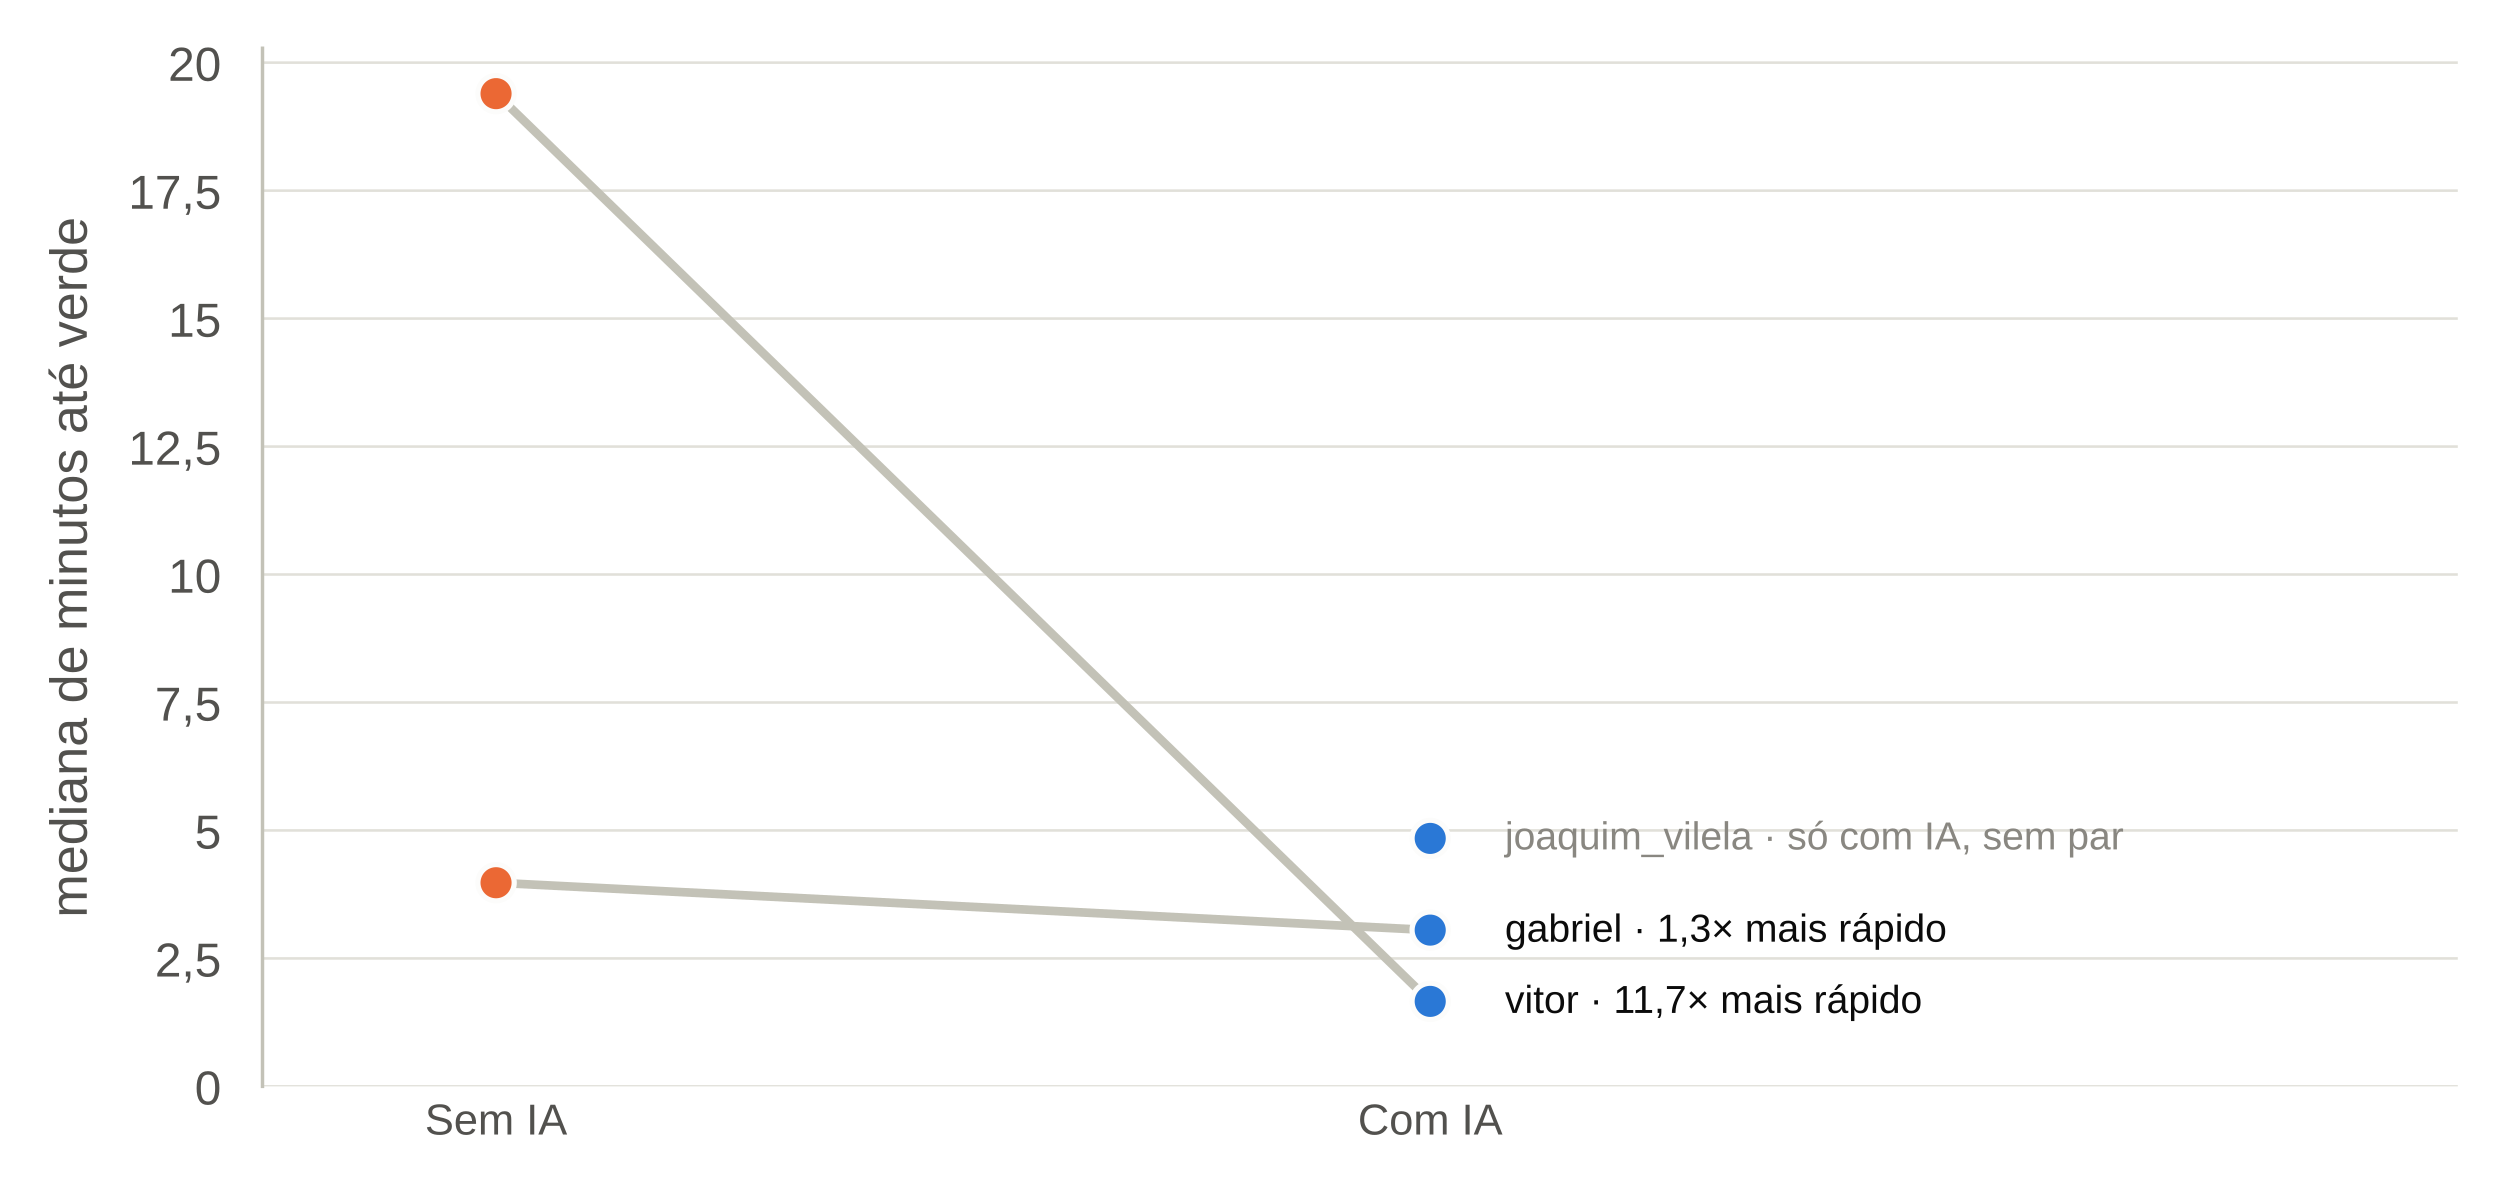
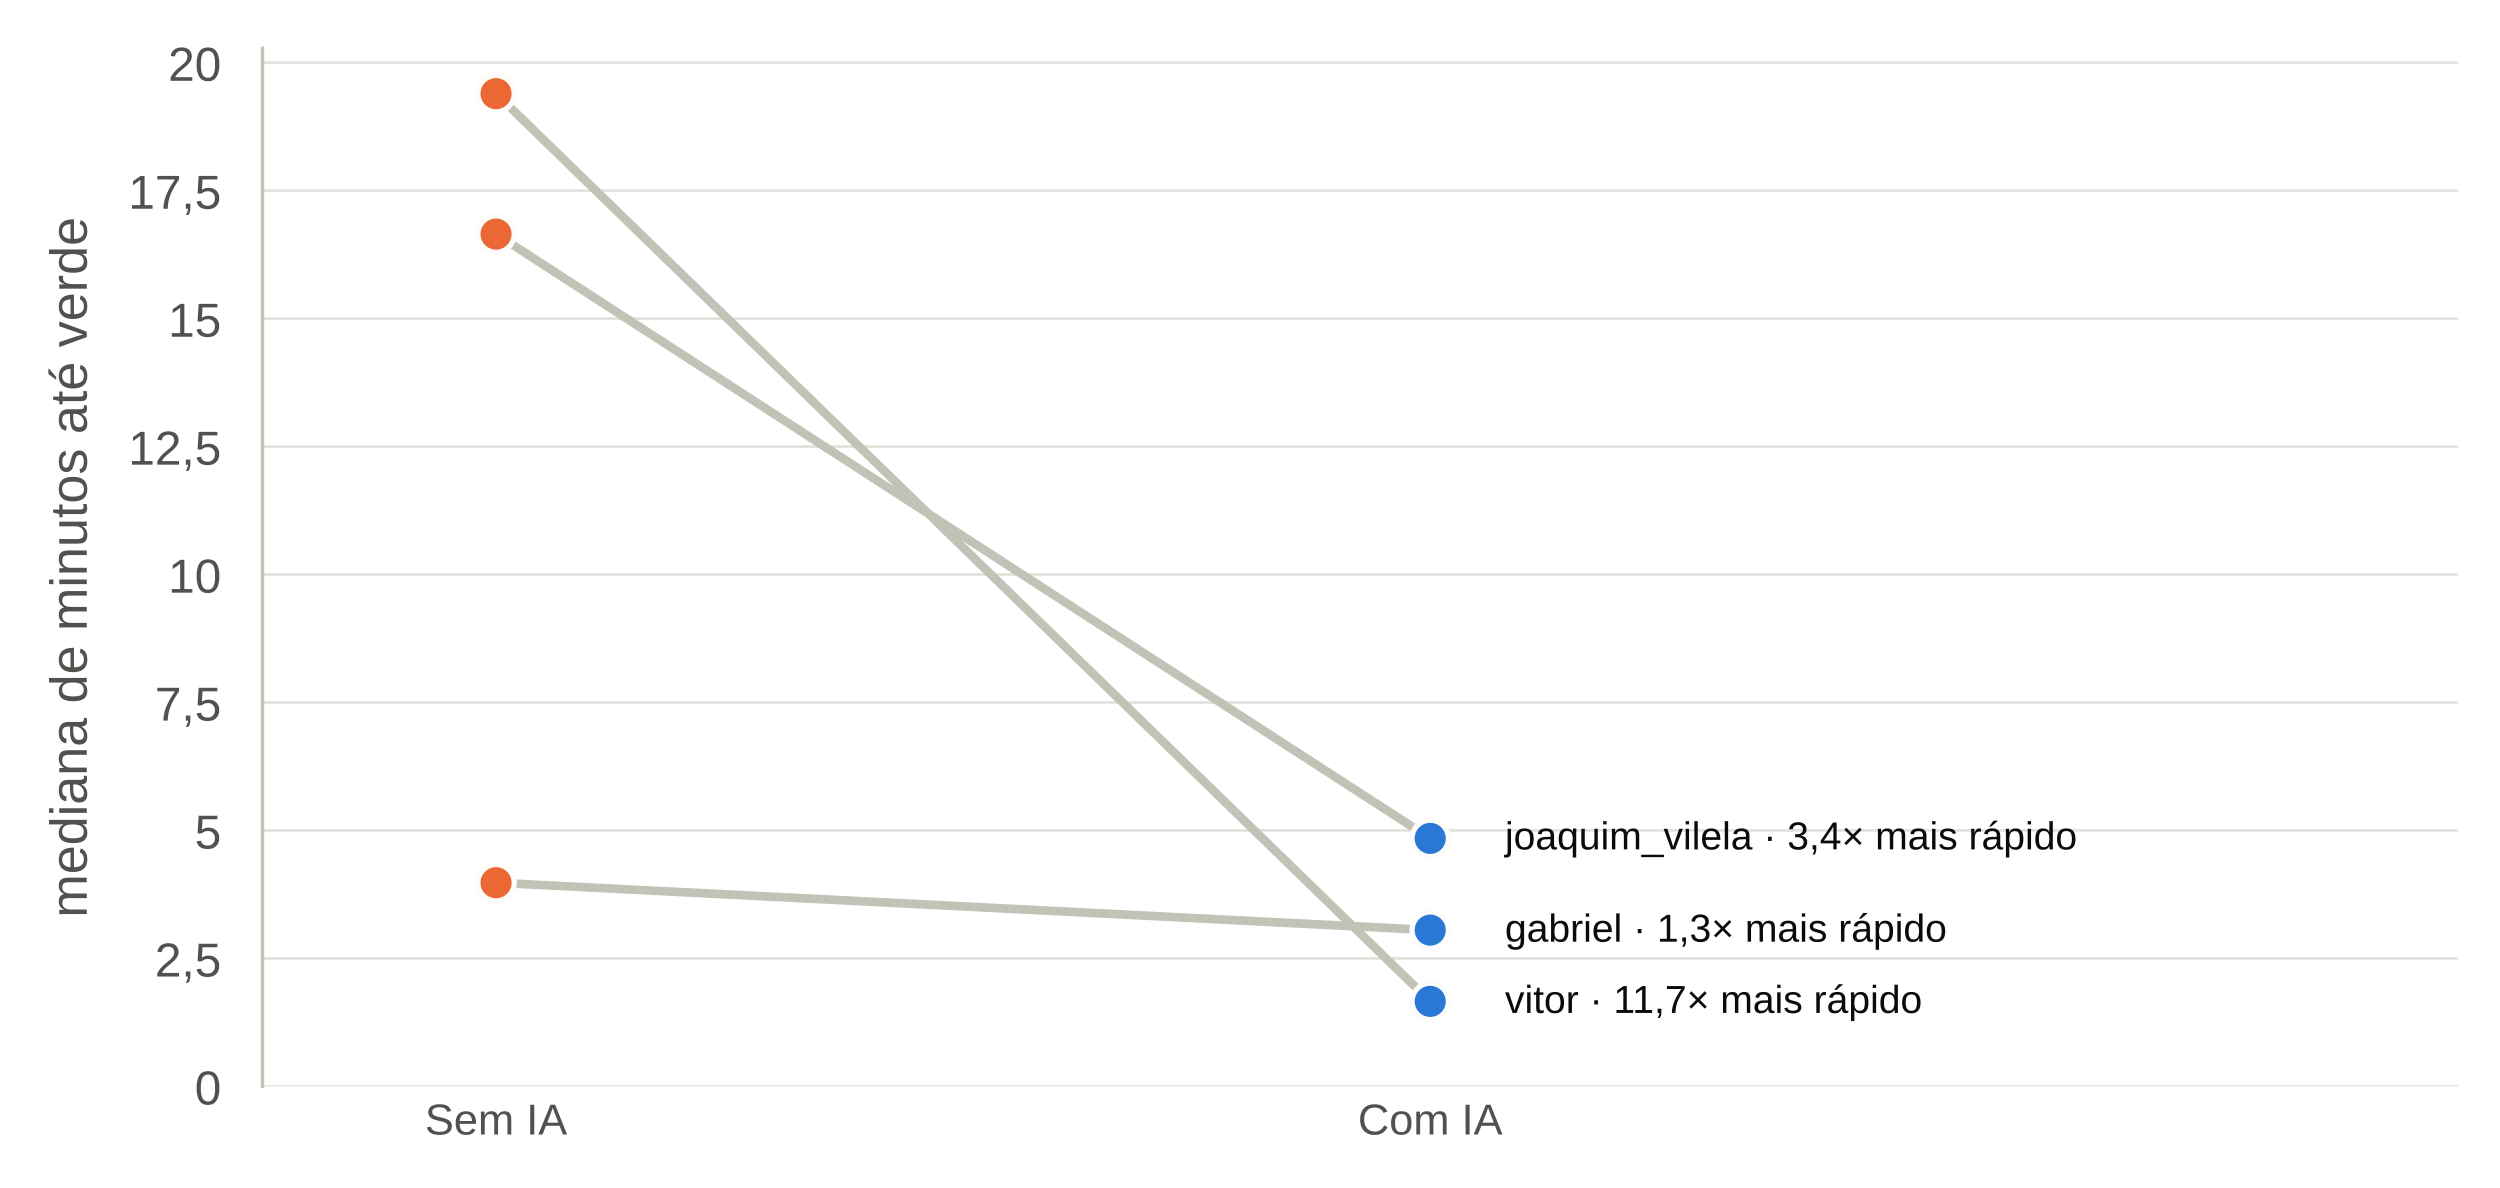
<svg xmlns="http://www.w3.org/2000/svg" xmlns:xlink="http://www.w3.org/1999/xlink" width="576pt" height="273.6pt" viewBox="0 0 576 273.6" version="1.1">
  <defs>
    <style type="text/css">*{stroke-linejoin: round; stroke-linecap: butt}</style>
  </defs>
  <g id="figure_1">
    <g id="patch_1">
      <path d="M 0 273.6  L 576 273.6  L 576 0  L 0 0  L 0 273.6  z " style="fill: none" />
    </g>
    <g id="axes_1">
      <g id="patch_2">
        <path d="M 60.48 250.3  L 566.28 250.3  L 566.28 11.119  L 60.48 11.119  L 60.48 250.3  z " style="fill: none" />
      </g>
      <g id="matplotlib.axis_1">
        <g id="xtick_1">
          <g id="text_1">
            <text style="fill: #52514e; font: 10px 'Arial', 'DejaVu Sans', 'Liberation Sans', 'Bitstream Vera Sans', sans-serif; text-anchor: middle" x="114.289" y="261.398" transform="rotate(-0 114.2885 261.3984)">Sem IA</text>
          </g>
        </g>
        <g id="xtick_2">
          <g id="text_2">
            <text style="fill: #52514e; font: 10px 'Arial', 'DejaVu Sans', 'Liberation Sans', 'Bitstream Vera Sans', sans-serif; text-anchor: middle" x="329.523" y="261.398" transform="rotate(-0 329.5226 261.3984)">Com IA</text>
          </g>
        </g>
      </g>
      <g id="matplotlib.axis_2">
        <g id="ytick_1">
          <g id="line2d_1">
            <path d="M 60.48 250.3  L 566.28 250.3  " clip-path="url(#p676c01f369)" style="fill: none; stroke: #e1e0d9; stroke-width: 0.6; stroke-linecap: round" />
          </g>
          <g id="text_3">
            <text style="fill: #52514e; font: 11px 'Arial', 'DejaVu Sans', 'Liberation Sans', 'Bitstream Vera Sans', sans-serif; text-anchor: end" x="50.98" y="254.479" transform="rotate(-0 50.98 254.4791)">0</text>
          </g>
        </g>
        <g id="ytick_2">
          <g id="line2d_2">
            <path d="M 60.48 220.817  L 566.28 220.817  " clip-path="url(#p676c01f369)" style="fill: none; stroke: #e1e0d9; stroke-width: 0.6; stroke-linecap: round" />
          </g>
          <g id="text_4">
            <text style="fill: #52514e; font: 11px 'Arial', 'DejaVu Sans', 'Liberation Sans', 'Bitstream Vera Sans', sans-serif; text-anchor: end" x="50.98" y="224.996" transform="rotate(-0 50.98 224.996)">2,5</text>
          </g>
        </g>
        <g id="ytick_3">
          <g id="line2d_3">
            <path d="M 60.48 191.334  L 566.28 191.334  " clip-path="url(#p676c01f369)" style="fill: none; stroke: #e1e0d9; stroke-width: 0.6; stroke-linecap: round" />
          </g>
          <g id="text_5">
            <text style="fill: #52514e; font: 11px 'Arial', 'DejaVu Sans', 'Liberation Sans', 'Bitstream Vera Sans', sans-serif; text-anchor: end" x="50.98" y="195.513" transform="rotate(-0 50.98 195.513)">5</text>
          </g>
        </g>
        <g id="ytick_4">
          <g id="line2d_4">
            <path d="M 60.48 161.851  L 566.28 161.851  " clip-path="url(#p676c01f369)" style="fill: none; stroke: #e1e0d9; stroke-width: 0.6; stroke-linecap: round" />
          </g>
          <g id="text_6">
            <text style="fill: #52514e; font: 11px 'Arial', 'DejaVu Sans', 'Liberation Sans', 'Bitstream Vera Sans', sans-serif; text-anchor: end" x="50.98" y="166.03" transform="rotate(-0 50.98 166.0299)">7,5</text>
          </g>
        </g>
        <g id="ytick_5">
          <g id="line2d_5">
            <path d="M 60.48 132.368  L 566.28 132.368  " clip-path="url(#p676c01f369)" style="fill: none; stroke: #e1e0d9; stroke-width: 0.6; stroke-linecap: round" />
          </g>
          <g id="text_7">
            <text style="fill: #52514e; font: 11px 'Arial', 'DejaVu Sans', 'Liberation Sans', 'Bitstream Vera Sans', sans-serif; text-anchor: end" x="50.98" y="136.547" transform="rotate(-0 50.98 136.5468)">10</text>
          </g>
        </g>
        <g id="ytick_6">
          <g id="line2d_6">
            <path d="M 60.48 102.885  L 566.28 102.885  " clip-path="url(#p676c01f369)" style="fill: none; stroke: #e1e0d9; stroke-width: 0.6; stroke-linecap: round" />
          </g>
          <g id="text_8">
            <text style="fill: #52514e; font: 11px 'Arial', 'DejaVu Sans', 'Liberation Sans', 'Bitstream Vera Sans', sans-serif; text-anchor: end" x="50.98" y="107.064" transform="rotate(-0 50.98 107.0637)">12,5</text>
          </g>
        </g>
        <g id="ytick_7">
          <g id="line2d_7">
            <path d="M 60.48 73.401  L 566.28 73.401  " clip-path="url(#p676c01f369)" style="fill: none; stroke: #e1e0d9; stroke-width: 0.6; stroke-linecap: round" />
          </g>
          <g id="text_9">
            <text style="fill: #52514e; font: 11px 'Arial', 'DejaVu Sans', 'Liberation Sans', 'Bitstream Vera Sans', sans-serif; text-anchor: end" x="50.98" y="77.581" transform="rotate(-0 50.98 77.58059)">15</text>
          </g>
        </g>
        <g id="ytick_8">
          <g id="line2d_8">
            <path d="M 60.48 43.918  L 566.28 43.918  " clip-path="url(#p676c01f369)" style="fill: none; stroke: #e1e0d9; stroke-width: 0.6; stroke-linecap: round" />
          </g>
          <g id="text_10">
            <text style="fill: #52514e; font: 11px 'Arial', 'DejaVu Sans', 'Liberation Sans', 'Bitstream Vera Sans', sans-serif; text-anchor: end" x="50.98" y="48.097" transform="rotate(-0 50.98 48.0975)">17,5</text>
          </g>
        </g>
        <g id="ytick_9">
          <g id="line2d_9">
            <path d="M 60.48 14.435  L 566.28 14.435  " clip-path="url(#p676c01f369)" style="fill: none; stroke: #e1e0d9; stroke-width: 0.6; stroke-linecap: round" />
          </g>
          <g id="text_11">
            <text style="fill: #52514e; font: 11px 'Arial', 'DejaVu Sans', 'Liberation Sans', 'Bitstream Vera Sans', sans-serif; text-anchor: end" x="50.98" y="18.614" transform="rotate(-0 50.98 18.61441)">20</text>
          </g>
        </g>
        <g id="text_12">
          <text style="fill: #52514e; font: 12px 'Arial', 'DejaVu Sans', 'Liberation Sans', 'Bitstream Vera Sans', sans-serif; text-anchor: middle" x="19.992" y="130.71" transform="rotate(-90 19.99219 130.7096)">mediana de minutos até verde</text>
        </g>
      </g>
      <g id="line2d_10">
        <path d="M 114.289 203.381  L 329.523 214.299  " clip-path="url(#p676c01f369)" style="fill: none; stroke: #c3c2b7; stroke-width: 2; stroke-linecap: round" />
      </g>
      <g id="line2d_11">
+         <path d="M 114.289 53.933  L 329.523 193.168  " clip-path="url(#p676c01f369)" style="fill: none; stroke: #c3c2b7; stroke-width: 2; stroke-linecap: round" />
+       </g>
+       <g id="line2d_12">
        <path d="M 114.289 21.576  L 329.523 230.72  " clip-path="url(#p676c01f369)" style="fill: none; stroke: #c3c2b7; stroke-width: 2; stroke-linecap: round" />
      </g>
      <g id="patch_3">
        <path d="M 60.48 250.3  L 60.48 11.119  " style="fill: none; stroke: #c3c2b7; stroke-width: 0.8; stroke-linejoin: miter; stroke-linecap: square" />
      </g>
      <g id="part-gabriel-sem-ia">
        <defs>
          <path id="mf0fcbd5da0" d="M 0 4.183  C 1.109 4.183 2.174 3.743 2.958 2.958  C 3.743 2.174 4.183 1.109 4.183 0  C 4.183 -1.109 3.743 -2.174 2.958 -2.958  C 2.174 -3.743 1.109 -4.183 0 -4.183  C -1.109 -4.183 -2.174 -3.743 -2.958 -2.958  C -3.743 -2.174 -4.183 -1.109 -4.183 0  C -4.183 1.109 -3.743 2.174 -2.958 2.958  C -2.174 3.743 -1.109 4.183 0 4.183  z " style="stroke: #fcfcfb; stroke-width: 1.2" />
        </defs>
        <g clip-path="url(#p676c01f369)">
          <use xlink:href="#mf0fcbd5da0" x="114.289" y="203.381" style="fill: #eb6834; stroke: #fcfcfb; stroke-width: 1.2" />
        </g>
      </g>
      <g id="part-gabriel-com-ia">
        <defs>
          <path id="mf96ab409ec" d="M 0 4.183  C 1.109 4.183 2.174 3.743 2.958 2.958  C 3.743 2.174 4.183 1.109 4.183 0  C 4.183 -1.109 3.743 -2.174 2.958 -2.958  C 2.174 -3.743 1.109 -4.183 0 -4.183  C -1.109 -4.183 -2.174 -3.743 -2.958 -2.958  C -3.743 -2.174 -4.183 -1.109 -4.183 0  C -4.183 1.109 -3.743 2.174 -2.958 2.958  C -2.174 3.743 -1.109 4.183 0 4.183  z " style="stroke: #fcfcfb; stroke-width: 1.2" />
        </defs>
        <g clip-path="url(#p676c01f369)">
          <use xlink:href="#mf96ab409ec" x="329.523" y="214.299" style="fill: #2a78d6; stroke: #fcfcfb; stroke-width: 1.2" />
        </g>
      </g>
+       <g id="part-joaquim_vilela-sem-ia">
+         <g clip-path="url(#p676c01f369)">
+           <use xlink:href="#mf0fcbd5da0" x="114.289" y="53.933" style="fill: #eb6834; stroke: #fcfcfb; stroke-width: 1.2" />
+         </g>
+       </g>
      <g id="part-joaquim_vilela-com-ia">
        <g clip-path="url(#p676c01f369)">
          <use xlink:href="#mf96ab409ec" x="329.523" y="193.168" style="fill: #2a78d6; stroke: #fcfcfb; stroke-width: 1.2" />
        </g>
      </g>
      <g id="part-vitor-sem-ia">
        <g clip-path="url(#p676c01f369)">
          <use xlink:href="#mf0fcbd5da0" x="114.289" y="21.576" style="fill: #eb6834; stroke: #fcfcfb; stroke-width: 1.2" />
        </g>
      </g>
      <g id="part-vitor-com-ia">
        <g clip-path="url(#p676c01f369)">
          <use xlink:href="#mf96ab409ec" x="329.523" y="230.72" style="fill: #2a78d6; stroke: #fcfcfb; stroke-width: 1.2" />
        </g>
      </g>
      <g id="text_13">
        <text style="fill: #0b0b0b; font: 9px 'Arial', 'DejaVu Sans', 'Liberation Sans', 'Bitstream Vera Sans', sans-serif; text-anchor: start" x="346.741" y="216.963" transform="rotate(-0 346.7413 216.9629)">gabriel · 1,3× mais rápido</text>
      </g>
      <g id="text_14">
-         <text style="fill: #898781; font: 9px 'Arial', 'DejaVu Sans', 'Liberation Sans', 'Bitstream Vera Sans', sans-serif; text-anchor: start" x="346.741" y="195.706" transform="rotate(-0 346.7413 195.7058)">joaquim_vilela · só com IA, sem par</text>
+         <text style="fill: #0b0b0b; font: 9px 'Arial', 'DejaVu Sans', 'Liberation Sans', 'Bitstream Vera Sans', sans-serif; text-anchor: start" x="346.741" y="195.706" transform="rotate(-0 346.7413 195.7058)">joaquim_vilela · 3,4× mais rápido</text>
      </g>
      <g id="text_15">
        <text style="fill: #0b0b0b; font: 9px 'Arial', 'DejaVu Sans', 'Liberation Sans', 'Bitstream Vera Sans', sans-serif; text-anchor: start" x="346.741" y="233.383" transform="rotate(-0 346.7413 233.3832)">vitor · 11,7× mais rápido</text>
      </g>
    </g>
  </g>
  <defs>
    <clipPath id="p676c01f369">
      <rect x="60.48" y="11.119" width="505.8" height="239.181" />
    </clipPath>
  </defs>
</svg>
